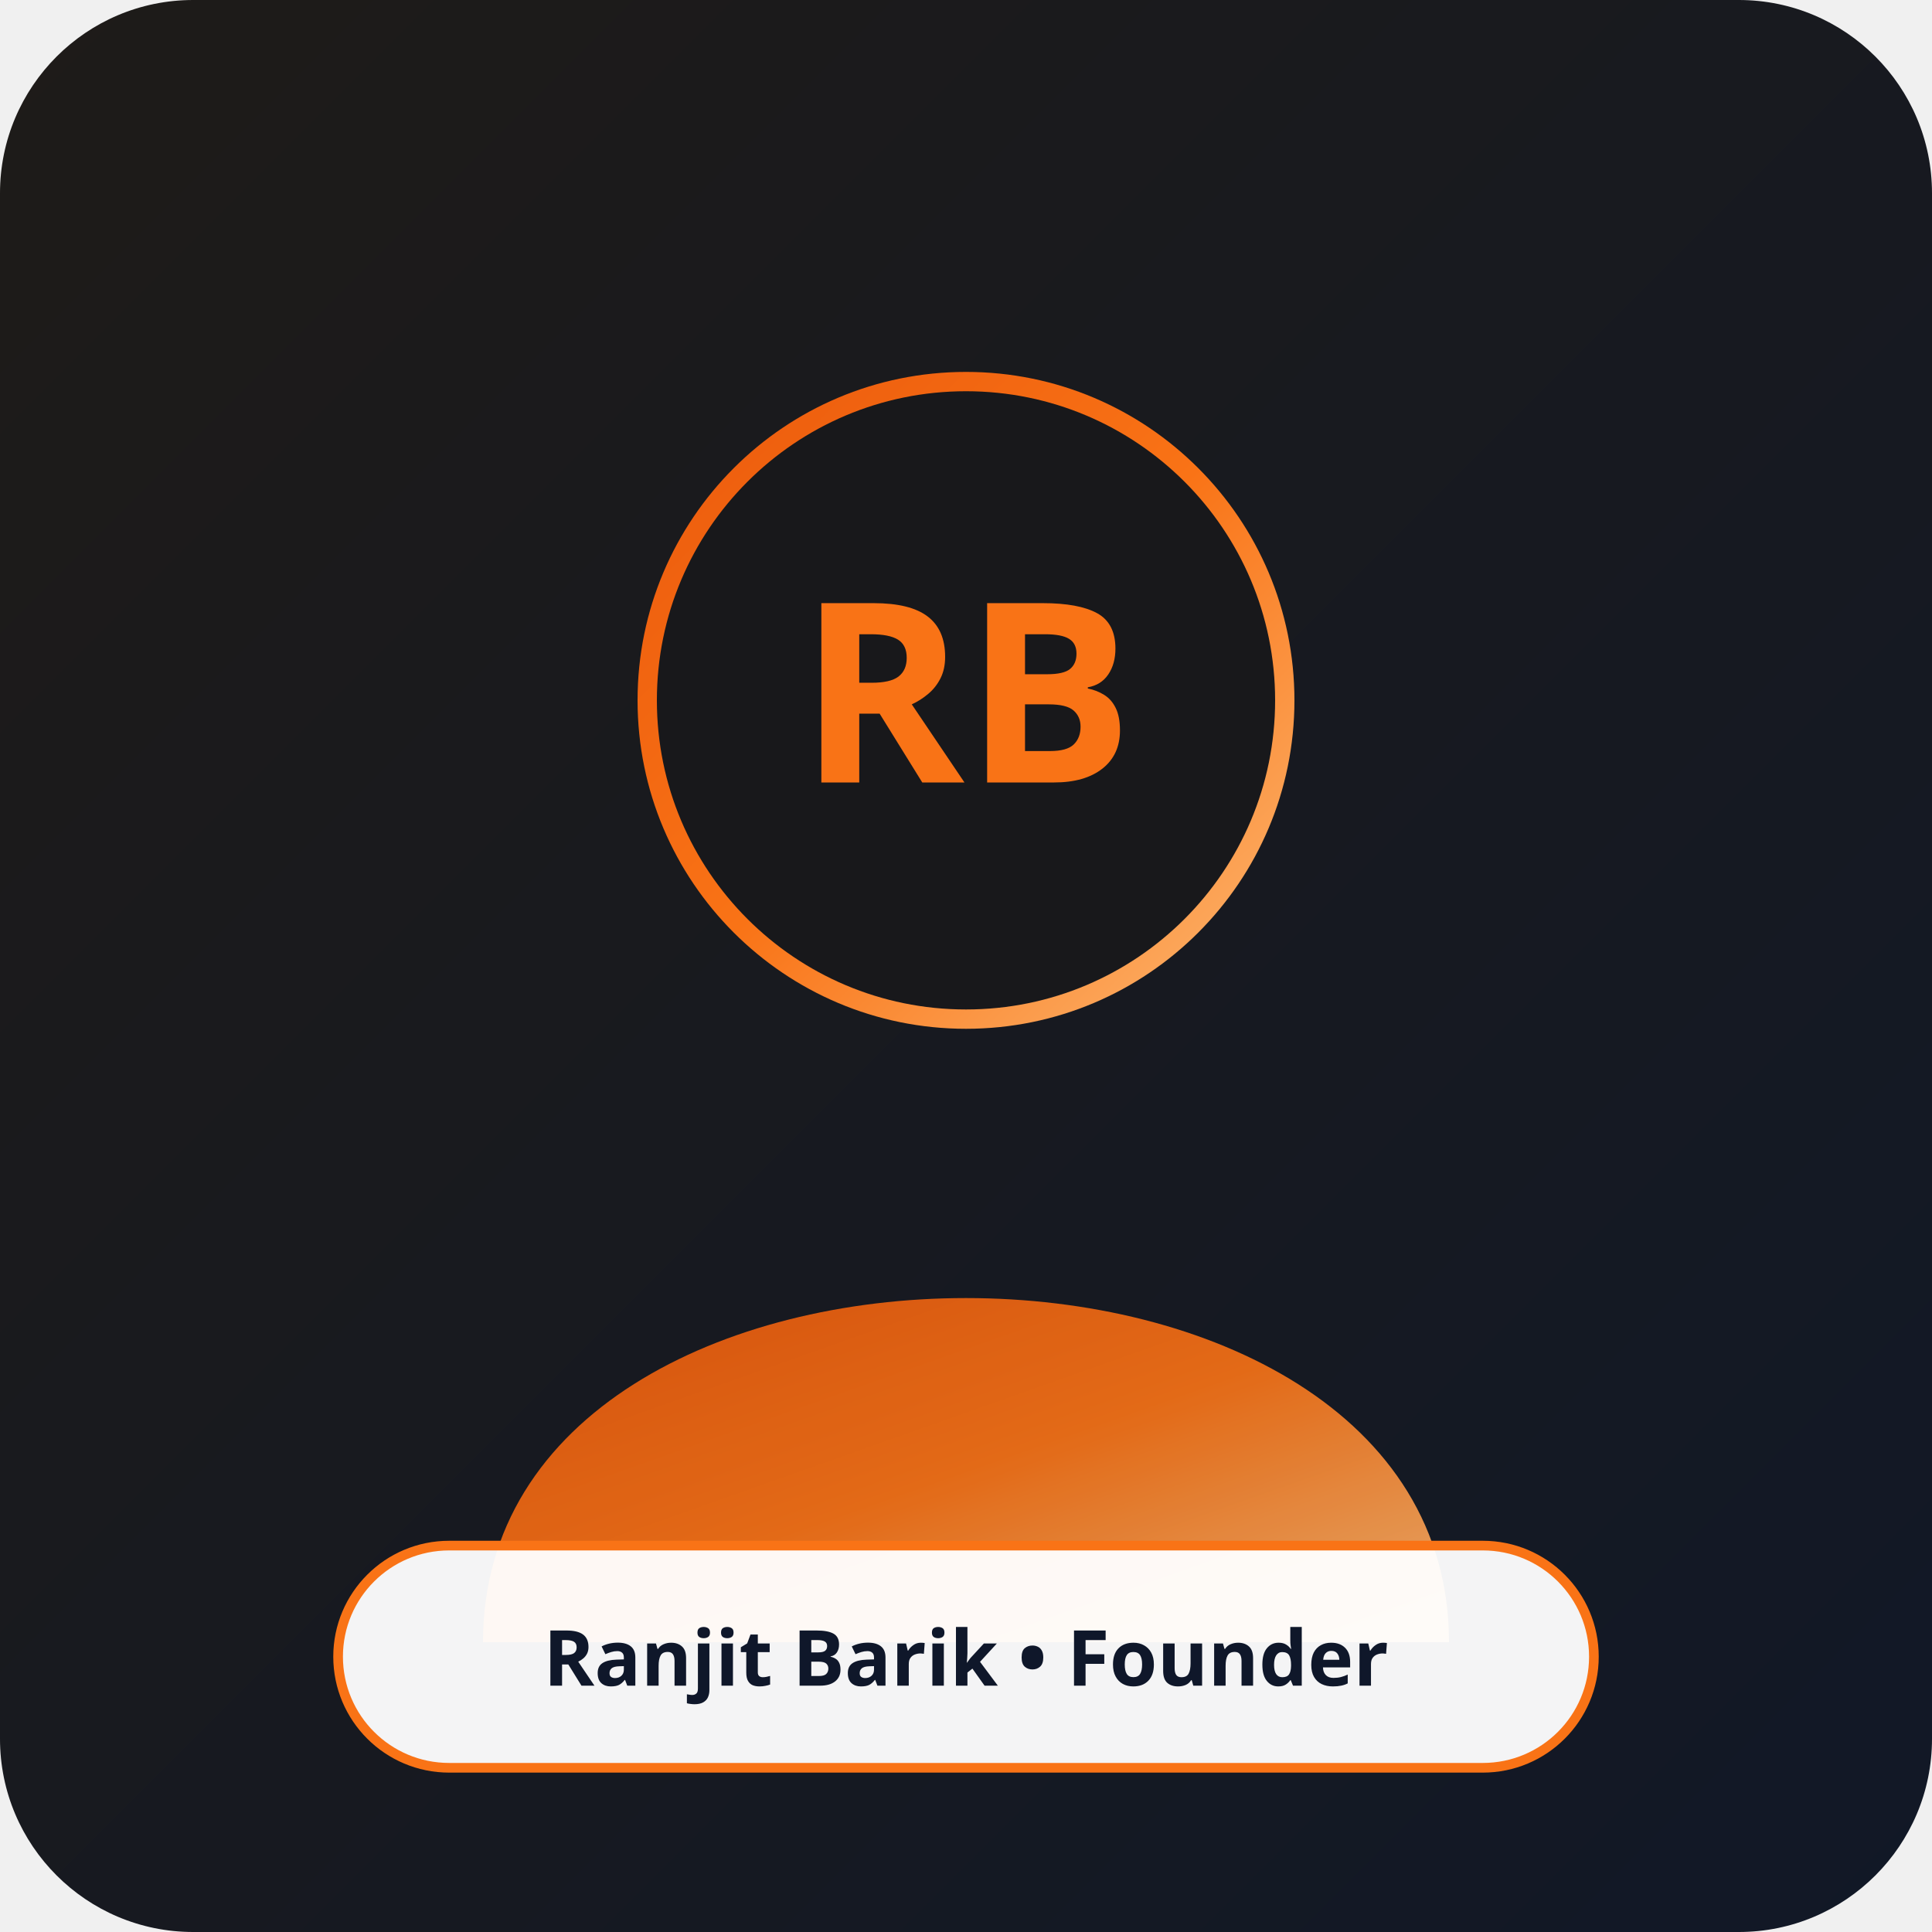
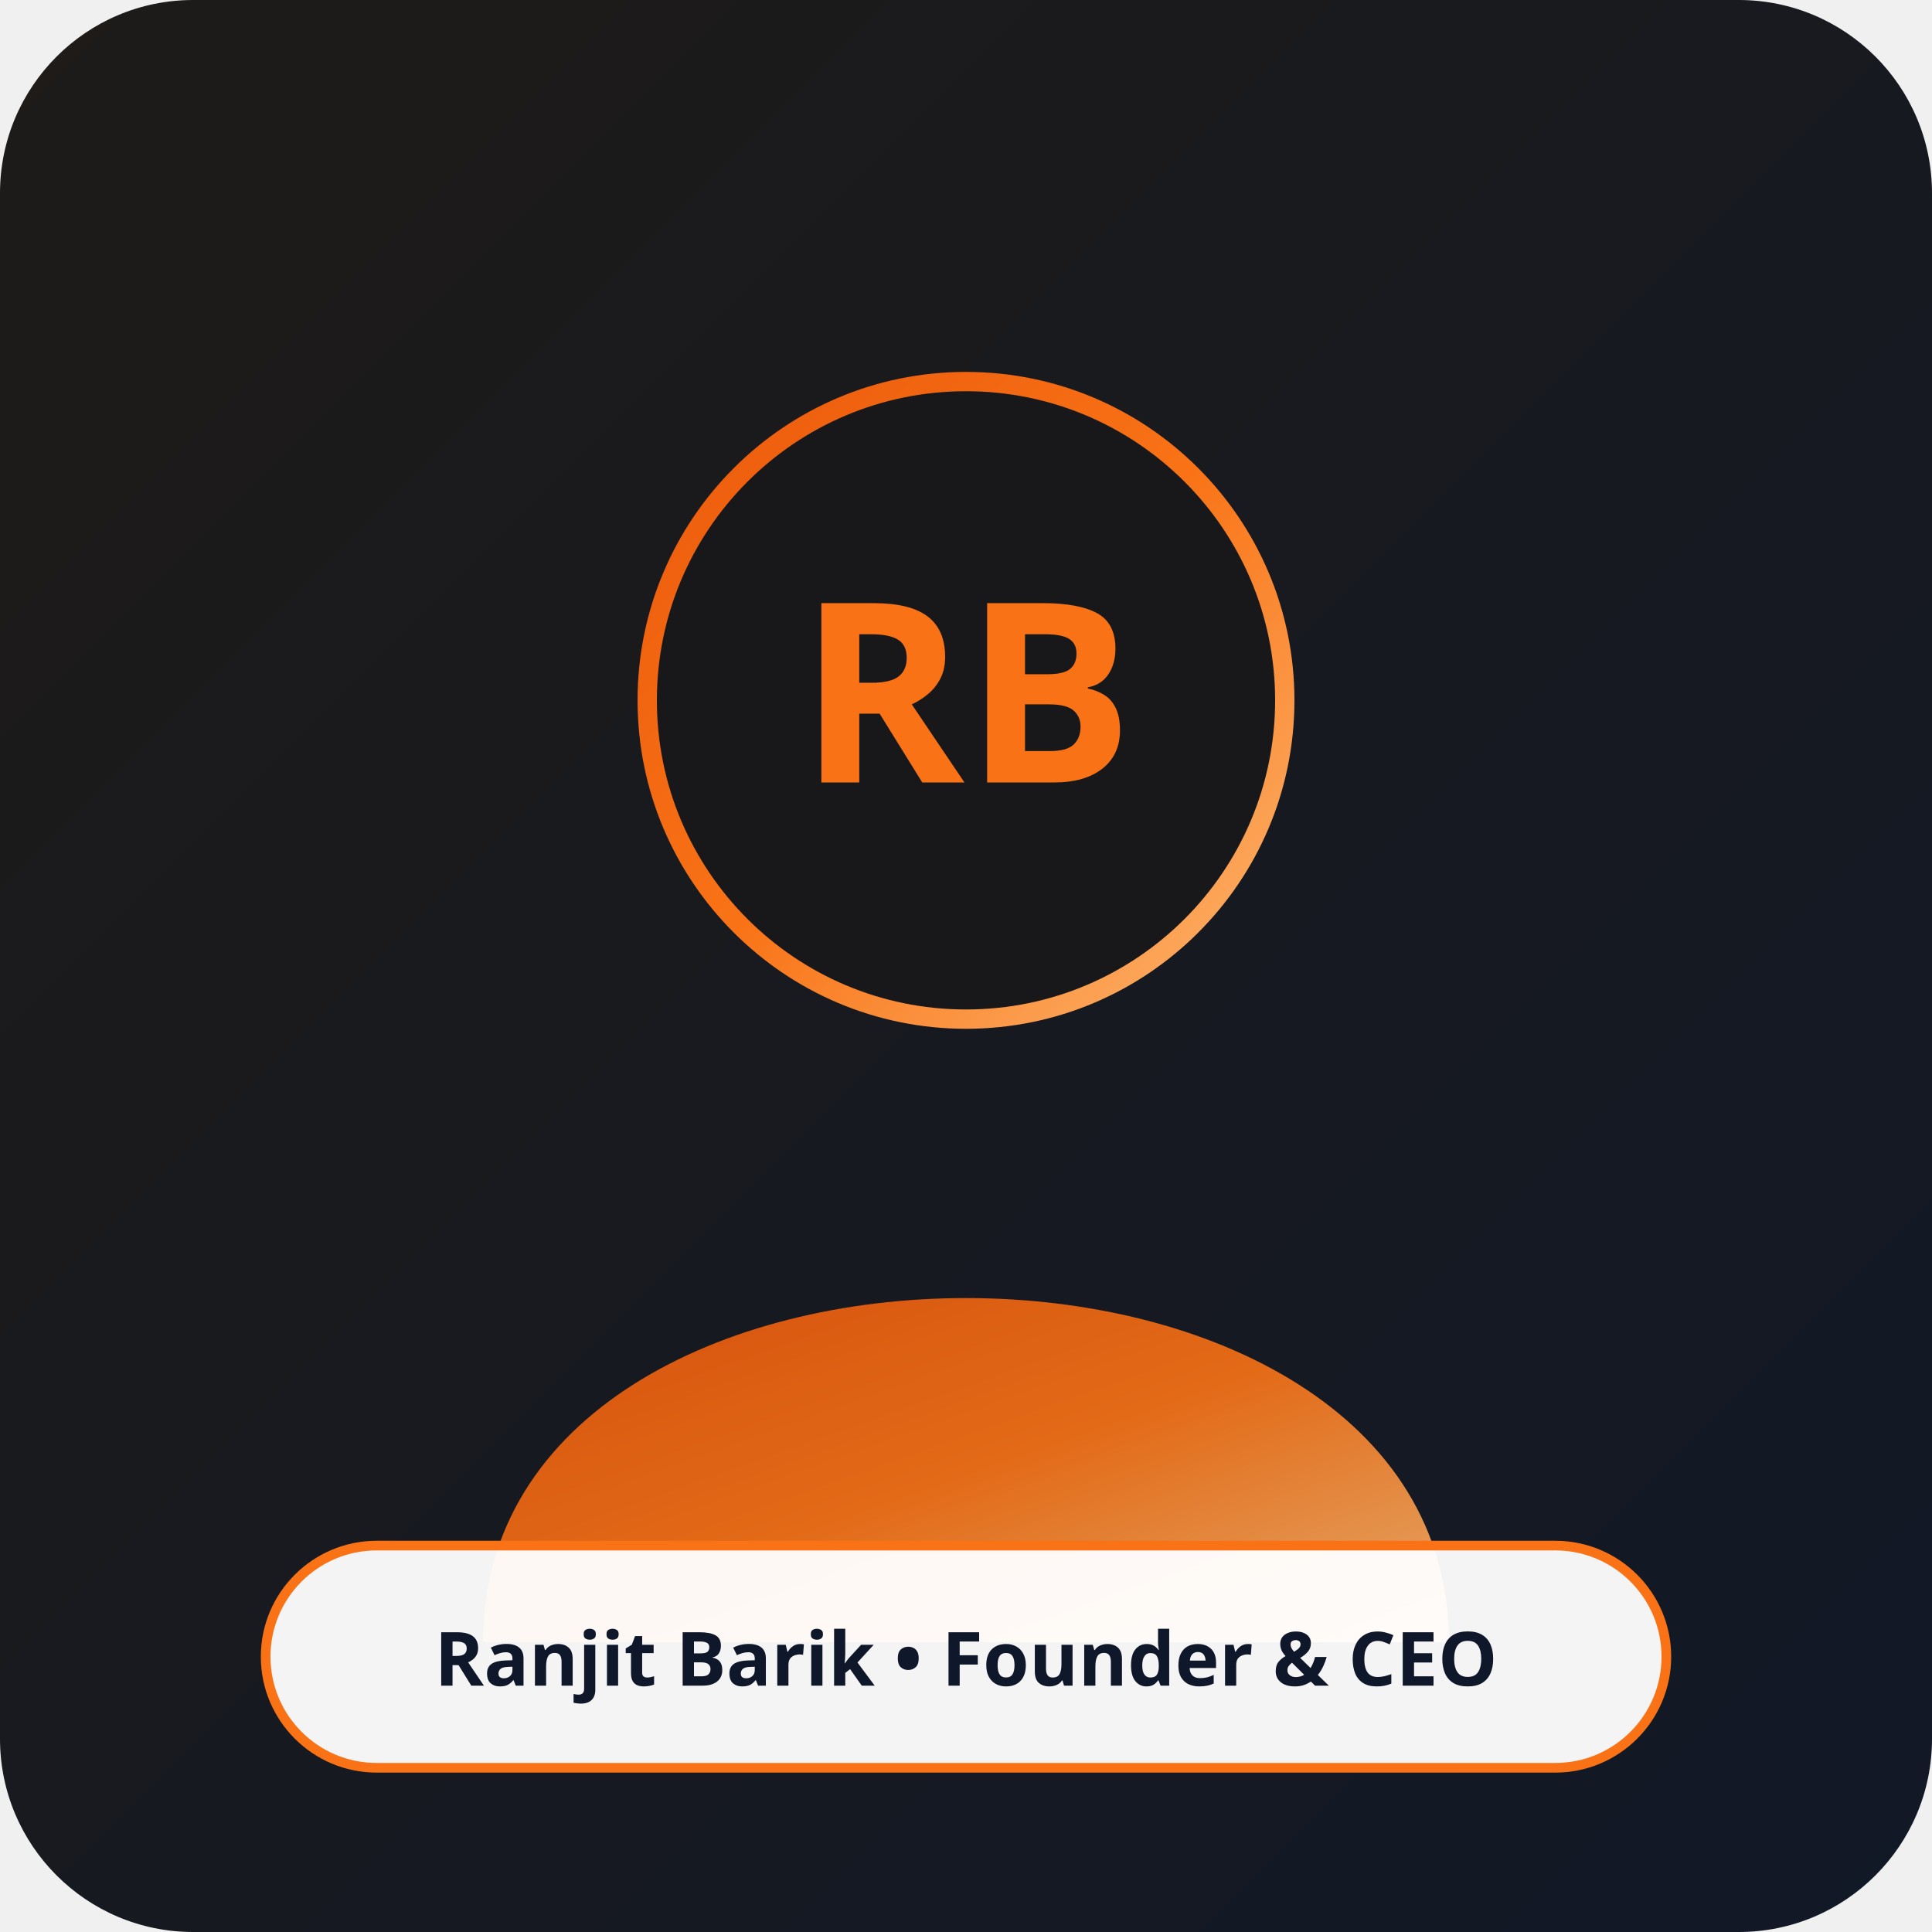
<svg xmlns="http://www.w3.org/2000/svg" viewBox="0 0 400 400" width="100%" height="100%">
  <defs>
    <linearGradient id="founderGrad" x1="0%" y1="0%" x2="100%" y2="100%">
      <stop offset="0%" stop-color="#ea580c" />
      <stop offset="50%" stop-color="#f97316" />
      <stop offset="100%" stop-color="#fdba74" />
    </linearGradient>
    <linearGradient id="bgGrad" x1="0%" y1="0%" x2="100%" y2="100%">
      <stop offset="0%" stop-color="#1e1b18" />
      <stop offset="100%" stop-color="#111827" />
    </linearGradient>
  </defs>
  <rect width="400" height="400" rx="40" fill="url(#bgGrad)" />
  <circle cx="200" cy="145" r="68" fill="url(#founderGrad)" />
  <path d="M100 340 C 100 245, 300 245, 300 340 Z" fill="url(#founderGrad)" opacity="0.9" />
  <circle cx="200" cy="145" r="64" fill="#18181b" />
  <text x="200" y="162" font-family="'Outfit', 'Segoe UI', sans-serif" font-size="52" font-weight="800" fill="#f97316" text-anchor="middle">RB</text>
-   <rect x="70" y="320" width="260" height="46" rx="23" fill="#ffffff" fill-opacity="0.95" stroke="#f97316" stroke-width="2" />
-   <text x="200" y="349" font-family="'Plus Jakarta Sans', sans-serif" font-size="16" font-weight="700" fill="#0f172a" text-anchor="middle">Ranjit Barik • Founder</text>
+   <rect x="55" y="320" width="290" height="46" rx="23" fill="#ffffff" fill-opacity="0.95" stroke="#f97316" stroke-width="2" />
+   <text x="200" y="349" font-family="'Plus Jakarta Sans', sans-serif" font-size="15.5" font-weight="700" fill="#0f172a" text-anchor="middle">Ranjit Barik • Founder &amp; CEO</text>
</svg>
